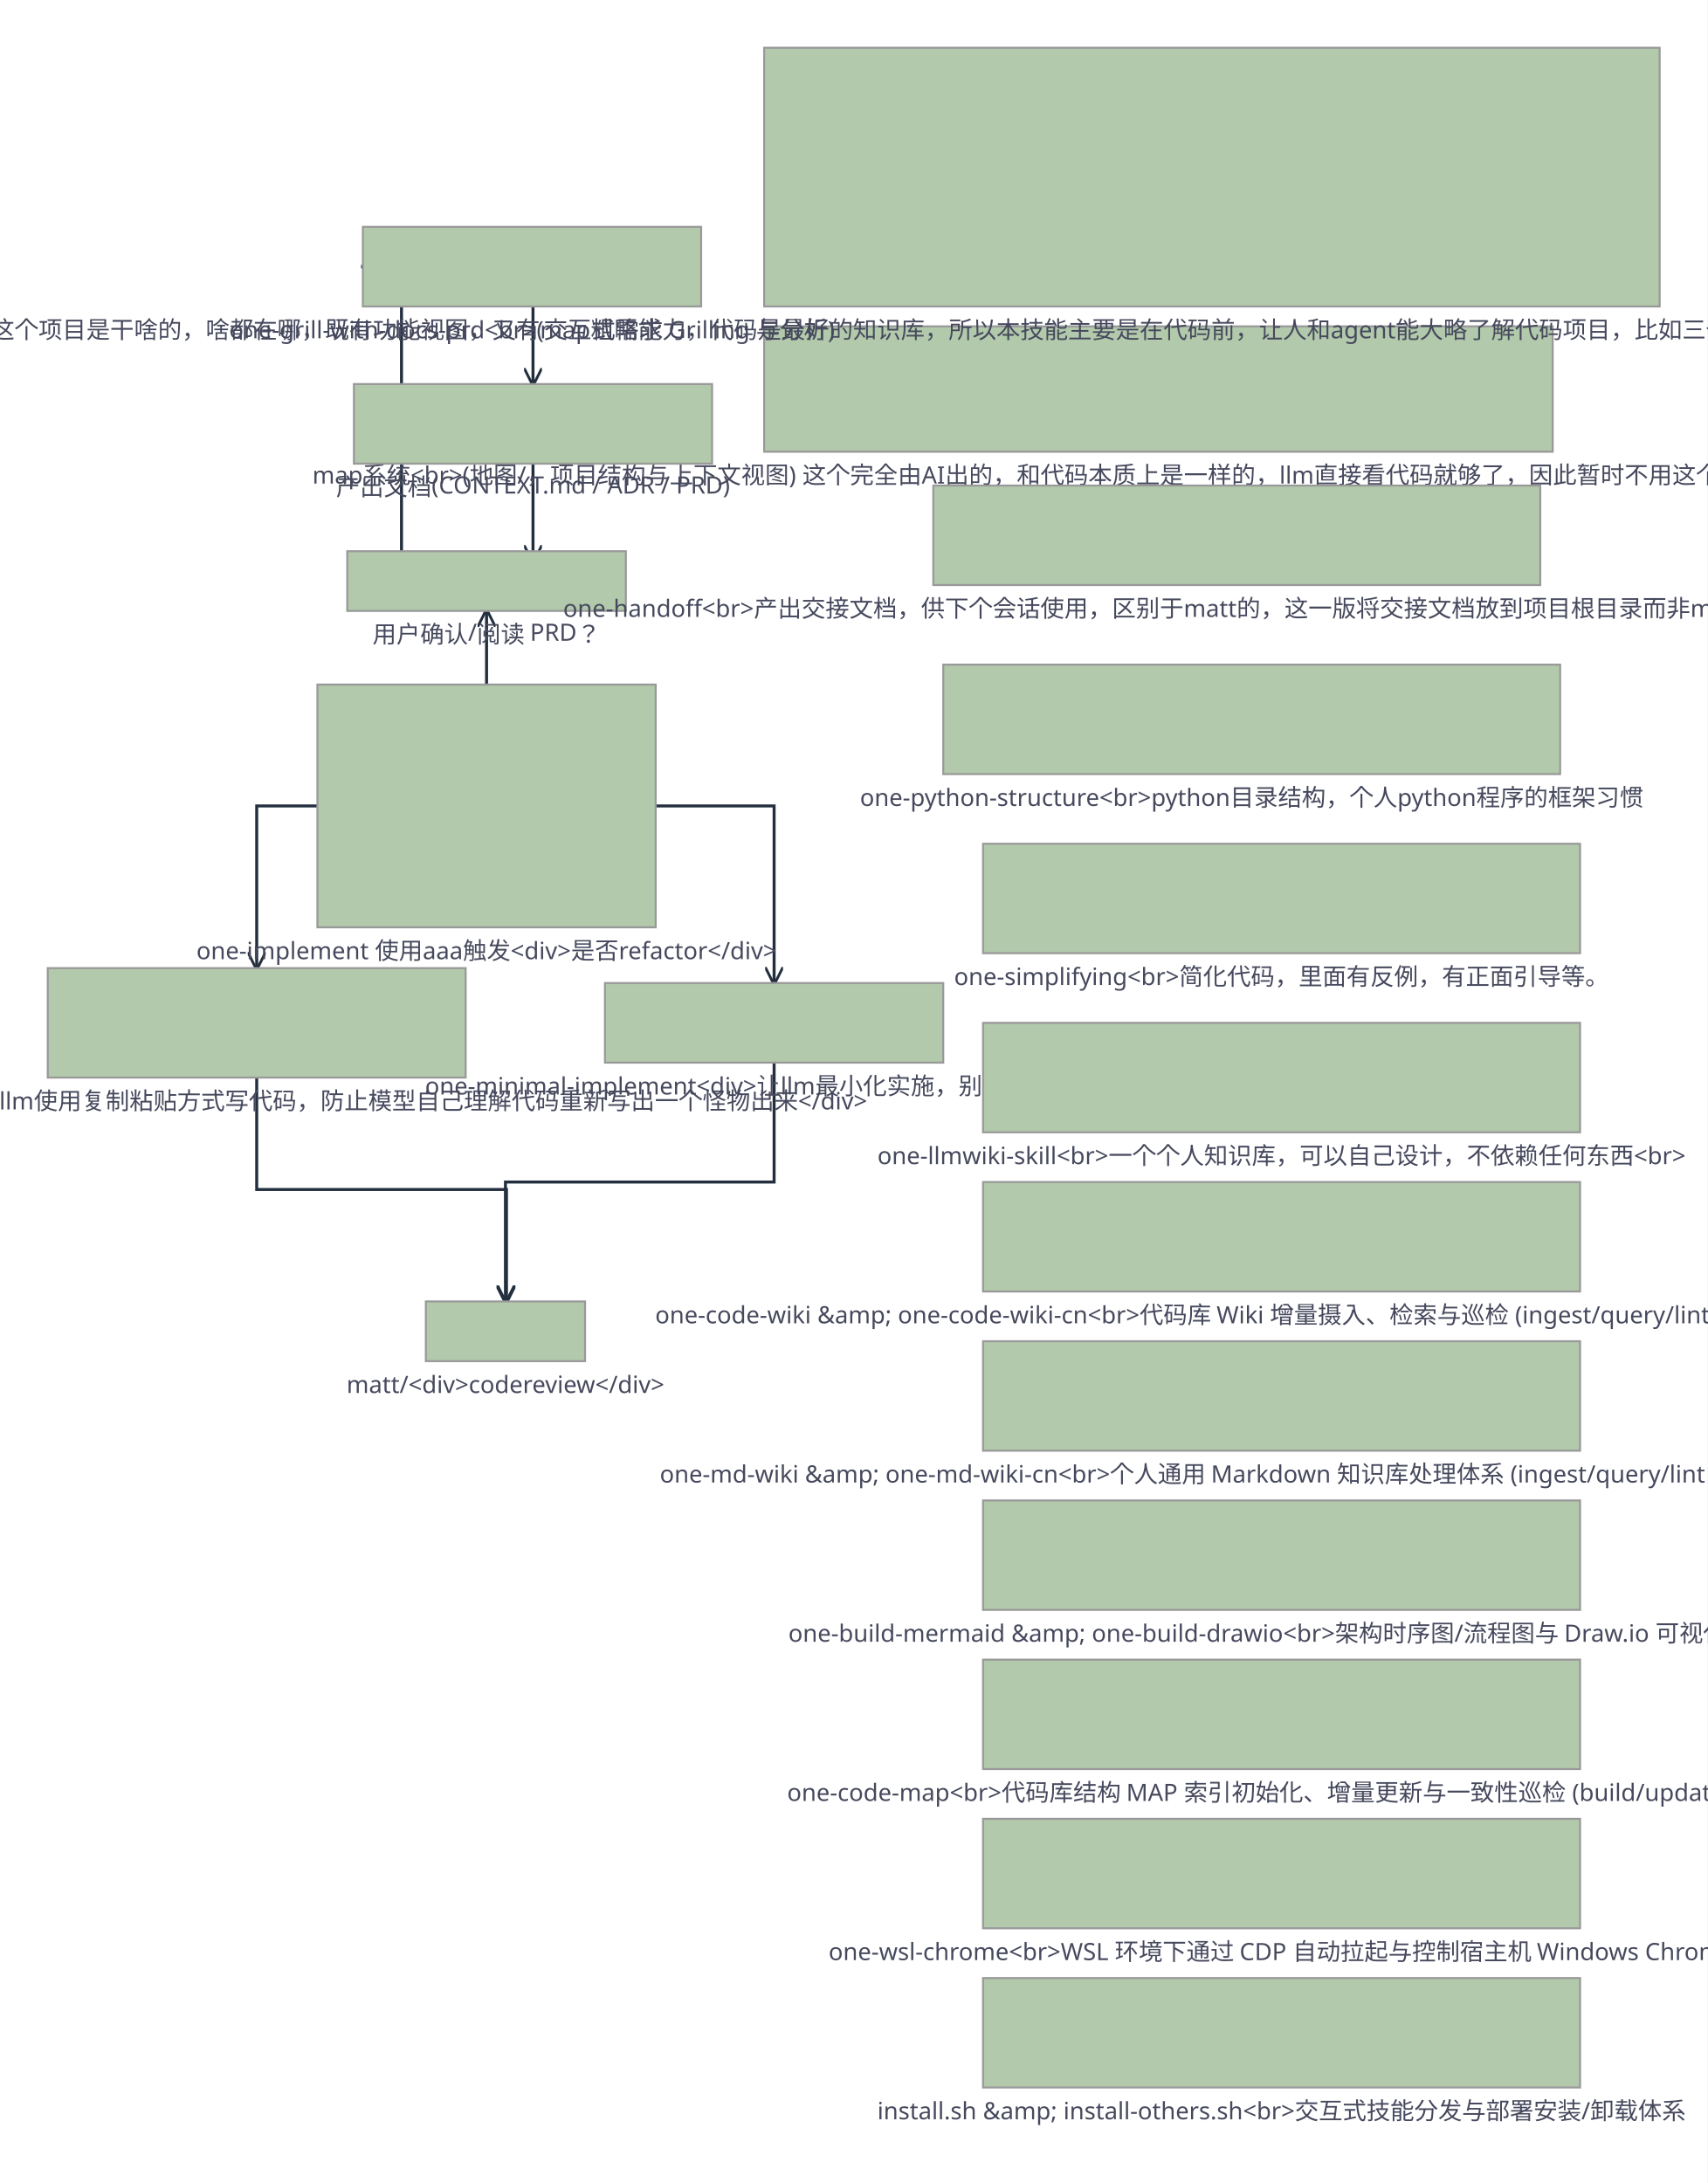
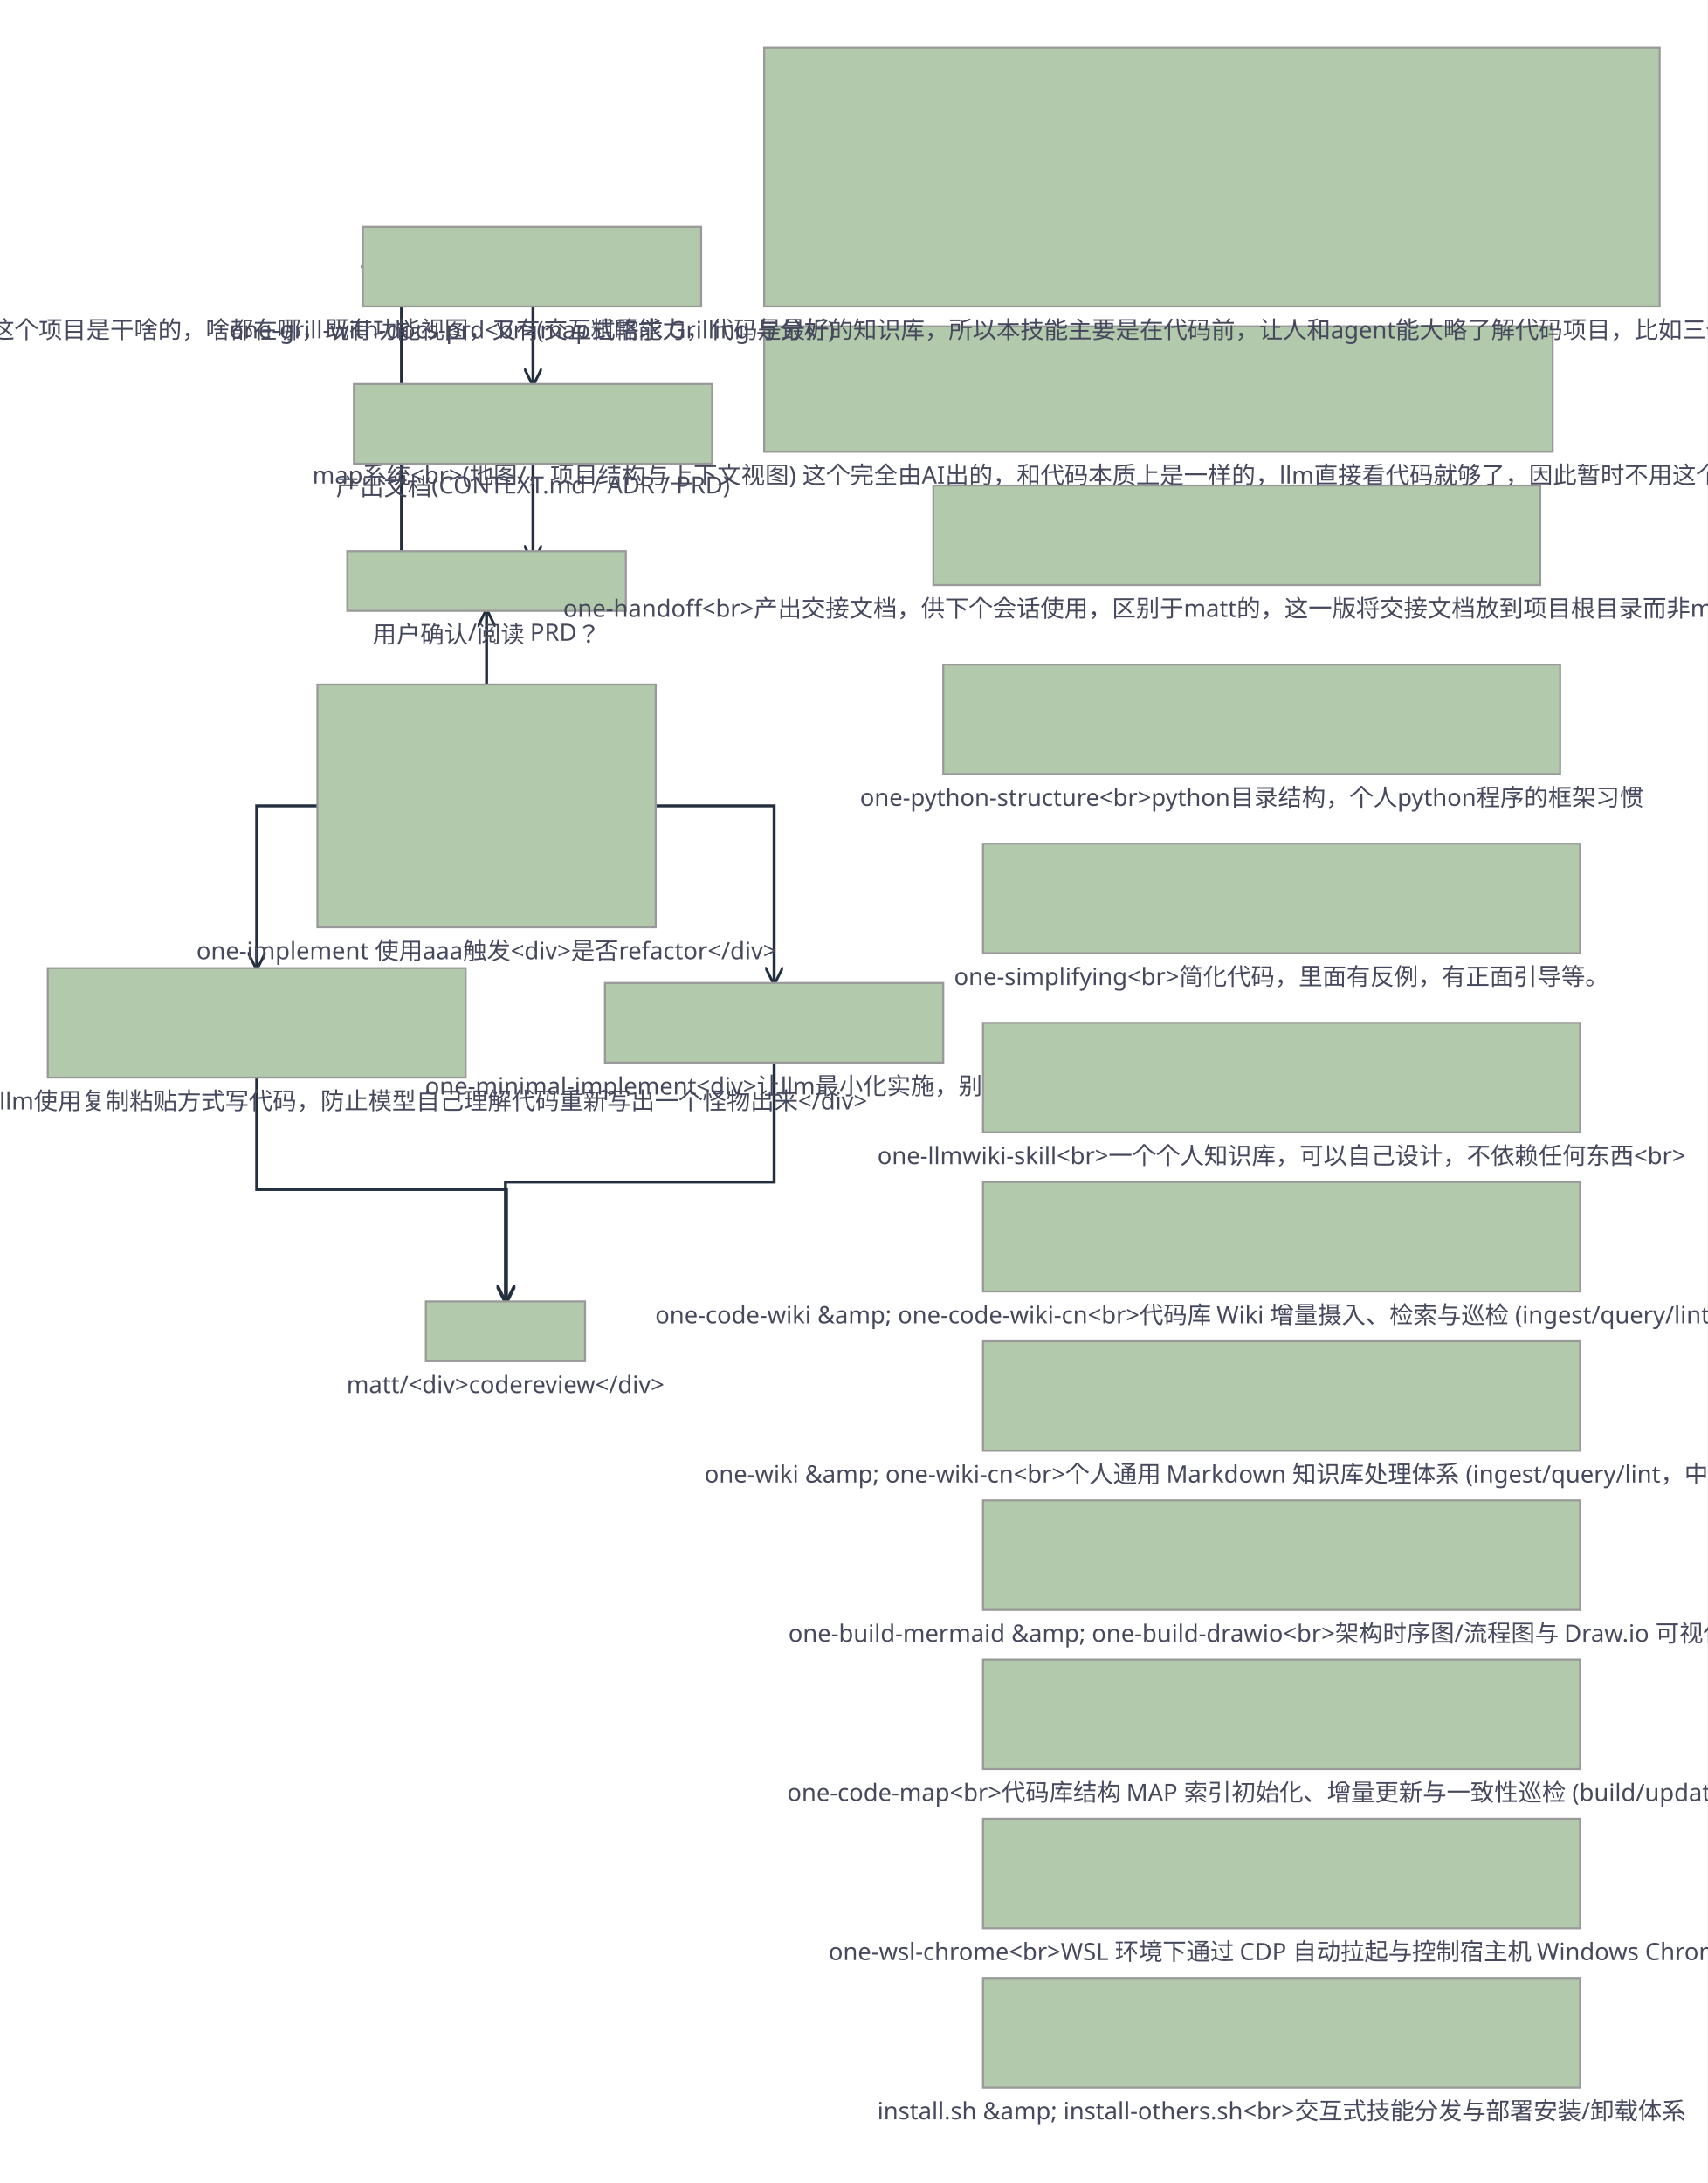
<svg xmlns="http://www.w3.org/2000/svg" viewBox="-4 -84 858 1097" width="858" height="1097">
  <rect x="-4" y="-84" width="858" height="1097" fill="#ffffff" />
  <defs>
    <marker id="arrow" viewBox="0 0 10 10" refX="9" refY="5" markerWidth="6" markerHeight="6" orient="auto-start-reverse">
      <path d="M 0 0 L 10 5 L 0 10" fill="none" stroke="#232F3E" stroke-width="1.5" />
    </marker>
  </defs>
  <path d="M 263.833 70 L 263.833 89.5 L 263.84 89.5 L 263.84 109" fill="none" stroke="#232F3E" stroke-width="1.5" marker-end="url(#arrow)" />
  <path d="M 263.84 149 L 263.84 198.001 L 263.838 198.001" fill="none" stroke="#232F3E" stroke-width="1.5" marker-end="url(#arrow)" />
  <path d="M 217.176 197.998 L 197.758 197.998 L 197.758 50 L 178.34 50" fill="none" stroke="#232F3E" stroke-width="1.5" marker-end="url(#arrow)" />
  <path d="M 155.5 321 L 125 321 L 125 402.5" fill="none" stroke="#232F3E" stroke-width="1.5" marker-end="url(#arrow)" />
  <path d="M 325.5 321 L 385 321 L 385 410" fill="none" stroke="#232F3E" stroke-width="1.5" marker-end="url(#arrow)" />
  <line x1="240.5" y1="260" x2="240.5" y2="223" stroke="#232F3E" stroke-width="1.5" marker-end="url(#arrow)" />
  <path d="M 125 457.5 L 125 513.75 L 250.504 513.75 L 250.504 570" fill="none" stroke="#232F3E" stroke-width="1.5" marker-end="url(#arrow)" />
  <path d="M 385 450 L 385 510 L 250 510 L 250 570" fill="none" stroke="#232F3E" stroke-width="1.5" marker-end="url(#arrow)" />
  <rect x="380" y="80" width="396.25" height="63" fill="#B2C9AB" stroke="#999" stroke-width="1" />
  <text x="578.125" y="159" font-family="sans-serif" font-size="12" fill="#46495D" text-anchor="middle">map系统&lt;br&gt;(地图/，项目结构与上下文视图) 这个完全由AI出的，和代码本质上是一样的，llm直接看代码就够了，因此暂时不用这个。如果要用，就用graphify</text>
  <rect x="380" y="-60" width="450" height="130" fill="#B2C9AB" stroke="#999" stroke-width="1" />
  <text x="605" y="86" font-family="sans-serif" font-size="12" fill="#46495D" text-anchor="middle">one-build-blueprint&lt;br&gt;(功能蓝图/白盒文档，调用自由，格式自由，可以直接基于该文档开发，此乃白盒的关键，人工控制，介绍这个项目是干啥的，啥都在哪，既有功能视图，又有map粗略能力，代码是最好的知识库，所以本技能主要是在代码前，让人和agent能大略了解代码项目，比如三个目录是我们现在用的，old里面是以前旧流程，这种东西不人工写，AI永远不知道，别人看了也不知道，代码只反映了所有目录有啥功能，不知道你的old原来竟然是旧的啊，用来供新的参考呢。&lt;br&gt;)</text>
  <rect x="178.34" y="30" width="170" height="40" fill="#B2C9AB" stroke="#999" stroke-width="1" />
  <text x="263.34" y="86" font-family="sans-serif" font-size="12" fill="#46495D" text-anchor="middle">one-grill-with-docs-prd&lt;br&gt;(交互式需求 Grilling 与分析)</text>
  <rect x="173.84" y="109" width="180" height="40" fill="#B2C9AB" stroke="#999" stroke-width="1" />
  <text x="263.84" y="165" font-family="sans-serif" font-size="12" fill="#46495D" text-anchor="middle">产出文档
(CONTEXT.md / ADR / PRD)</text>
  <rect x="170.5" y="193" width="140" height="30" fill="#B2C9AB" stroke="#999" stroke-width="1" />
  <text x="240.5" y="239" font-family="sans-serif" font-size="12" fill="#46495D" text-anchor="middle">用户确认/阅读 PRD？</text>
  <rect x="155.5" y="260" width="170" height="122" fill="#B2C9AB" stroke="#999" stroke-width="1" />
  <text x="240.5" y="398" font-family="sans-serif" font-size="12" fill="#46495D" text-anchor="middle">one-implement 使用aaa触发&lt;div&gt;是否refactor&lt;/div&gt;</text>
  <rect x="20" y="402.5" width="210" height="55" fill="#B2C9AB" stroke="#999" stroke-width="1" />
  <text x="125" y="473.5" font-family="sans-serif" font-size="12" fill="#46495D" text-anchor="middle">one-refactor-implement&lt;div&gt;让llm使用复制粘贴方式写代码，防止模型自己理解代码重新写出一个怪物出来&lt;/div&gt;</text>
  <rect x="300" y="410" width="170" height="40" fill="#B2C9AB" stroke="#999" stroke-width="1" />
  <text x="385" y="466" font-family="sans-serif" font-size="12" fill="#46495D" text-anchor="middle">one-minimal-implement&lt;div&gt;让llm最小化实施，别乱加戏&lt;/div&gt;</text>
  <rect x="210" y="570" width="80" height="30" fill="#B2C9AB" stroke="#999" stroke-width="1" />
  <text x="250" y="616" font-family="sans-serif" font-size="12" fill="#46495D" text-anchor="middle">matt/&lt;div&gt;codereview&lt;/div&gt;</text>
  <rect x="465" y="160" width="305" height="50" fill="#B2C9AB" stroke="#999" stroke-width="1" />
  <text x="617.5" y="226" font-family="sans-serif" font-size="12" fill="#46495D" text-anchor="middle">one-handoff&lt;br&gt;产出交接文档，供下个会话使用，区别于matt的，这一版将交接文档放到项目根目录而非matt放到系统目录。</text>
  <rect x="470" y="250" width="310" height="55" fill="#B2C9AB" stroke="#999" stroke-width="1" />
  <text x="625" y="321" font-family="sans-serif" font-size="12" fill="#46495D" text-anchor="middle">one-python-structure&lt;br&gt;python目录结构，个人python程序的框架习惯</text>
  <rect x="490" y="340" width="300" height="55" fill="#B2C9AB" stroke="#999" stroke-width="1" />
  <text x="640" y="411" font-family="sans-serif" font-size="12" fill="#46495D" text-anchor="middle">one-simplifying&lt;br&gt;简化代码，里面有反例，有正面引导等。</text>
  <rect x="490" y="430" width="300" height="55" fill="#B2C9AB" stroke="#999" stroke-width="1" />
  <text x="640" y="501" font-family="sans-serif" font-size="12" fill="#46495D" text-anchor="middle">one-llmwiki-skill&lt;br&gt;一个个人知识库，可以自己设计，不依赖任何东西&lt;br&gt;</text>
  <rect x="490" y="510" width="300" height="55" fill="#B2C9AB" stroke="#999" stroke-width="1" />
  <text x="640" y="581" font-family="sans-serif" font-size="12" fill="#46495D" text-anchor="middle">one-code-wiki &amp;amp; one-code-wiki-cn&lt;br&gt;代码库 Wiki 增量摄入、检索与巡检 (ingest/query/lint，中英文双语支持)</text>
  <rect x="490" y="590" width="300" height="55" fill="#B2C9AB" stroke="#999" stroke-width="1" />
-   <text x="640" y="661" font-family="sans-serif" font-size="12" fill="#46495D" text-anchor="middle">one-md-wiki &amp;amp; one-md-wiki-cn&lt;br&gt;个人通用 Markdown 知识库处理体系 (ingest/query/lint，中英文双语支持)</text>
+   <text x="640" y="661" font-family="sans-serif" font-size="12" fill="#46495D" text-anchor="middle">one-wiki &amp;amp; one-wiki-cn&lt;br&gt;个人通用 Markdown 知识库处理体系 (ingest/query/lint，中英文双语支持)</text>
  <rect x="490" y="670" width="300" height="55" fill="#B2C9AB" stroke="#999" stroke-width="1" />
  <text x="640" y="741" font-family="sans-serif" font-size="12" fill="#46495D" text-anchor="middle">one-build-mermaid &amp;amp; one-build-drawio&lt;br&gt;架构时序图/流程图与 Draw.io 可视化构建</text>
  <rect x="490" y="750" width="300" height="55" fill="#B2C9AB" stroke="#999" stroke-width="1" />
  <text x="640" y="821" font-family="sans-serif" font-size="12" fill="#46495D" text-anchor="middle">one-code-map&lt;br&gt;代码库结构 MAP 索引初始化、增量更新与一致性巡检 (build/update/lint)</text>
  <rect x="490" y="830" width="300" height="55" fill="#B2C9AB" stroke="#999" stroke-width="1" />
  <text x="640" y="901" font-family="sans-serif" font-size="12" fill="#46495D" text-anchor="middle">one-wsl-chrome&lt;br&gt;WSL 环境下通过 CDP 自动拉起与控制宿主机 Windows Chrome</text>
  <rect x="490" y="910" width="300" height="55" fill="#B2C9AB" stroke="#999" stroke-width="1" />
  <text x="640" y="981" font-family="sans-serif" font-size="12" fill="#46495D" text-anchor="middle">install.sh &amp;amp; install-others.sh&lt;br&gt;交互式技能分发与部署安装/卸载体系</text>
</svg>
